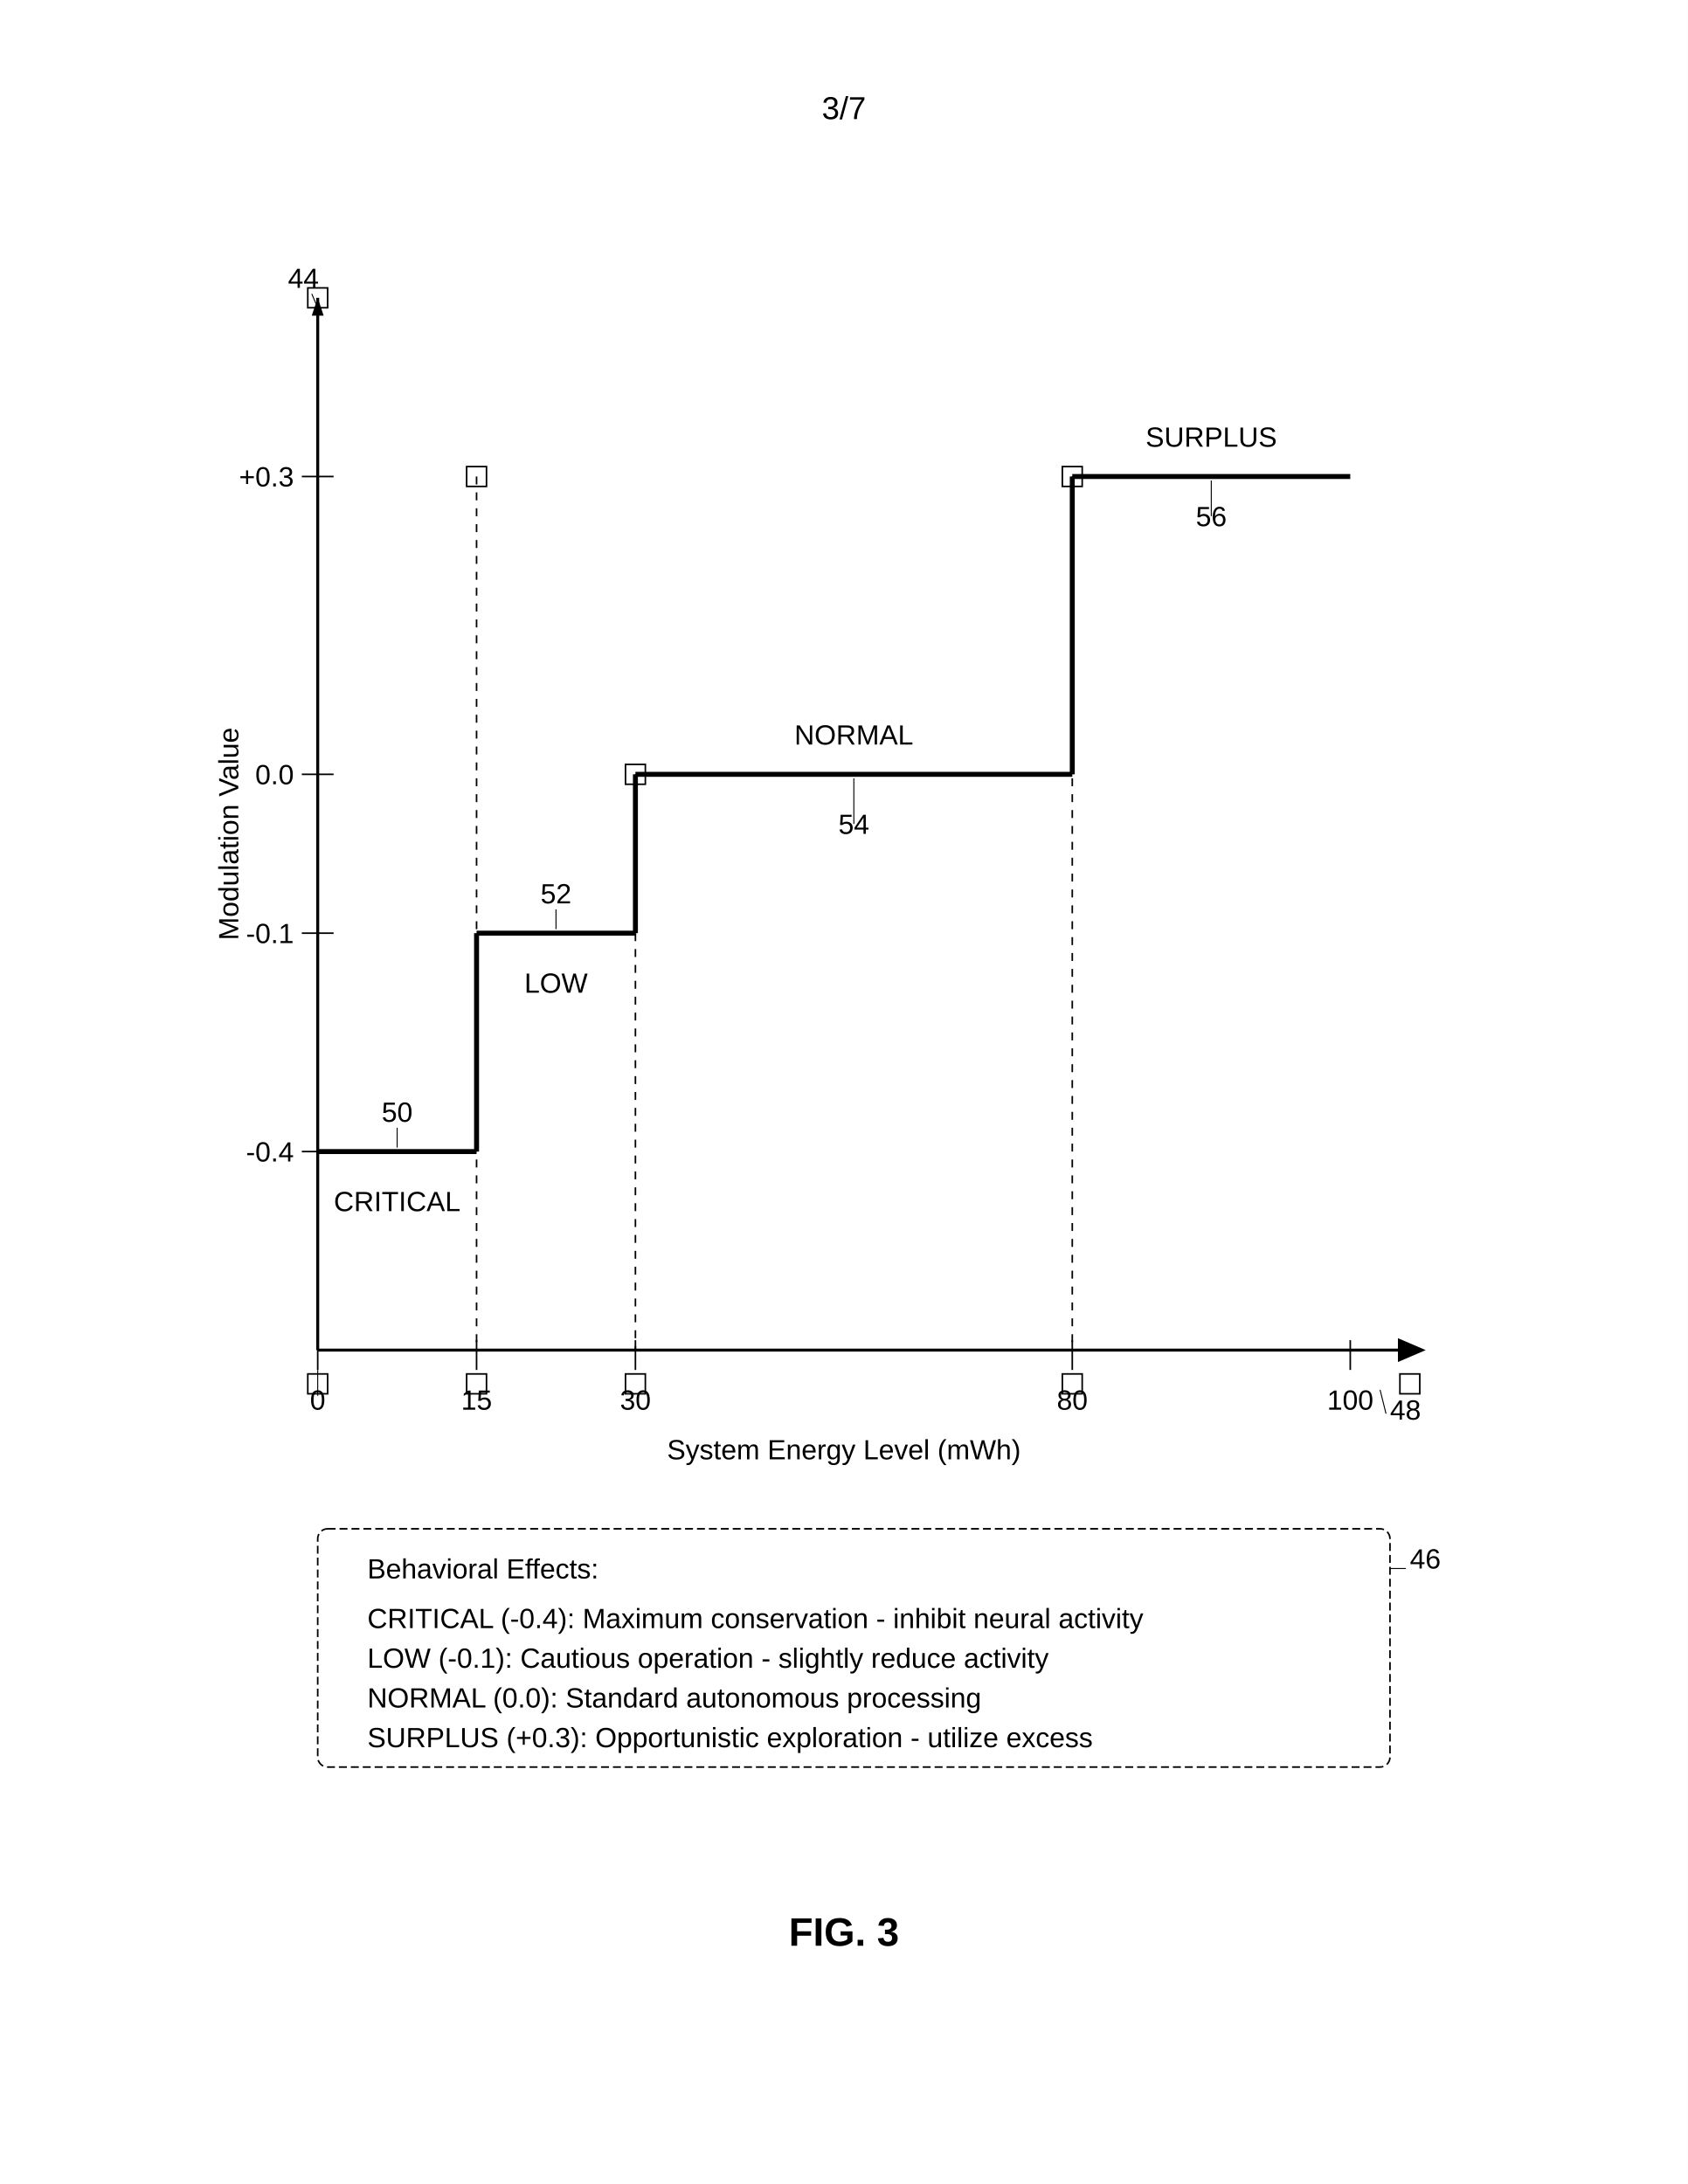
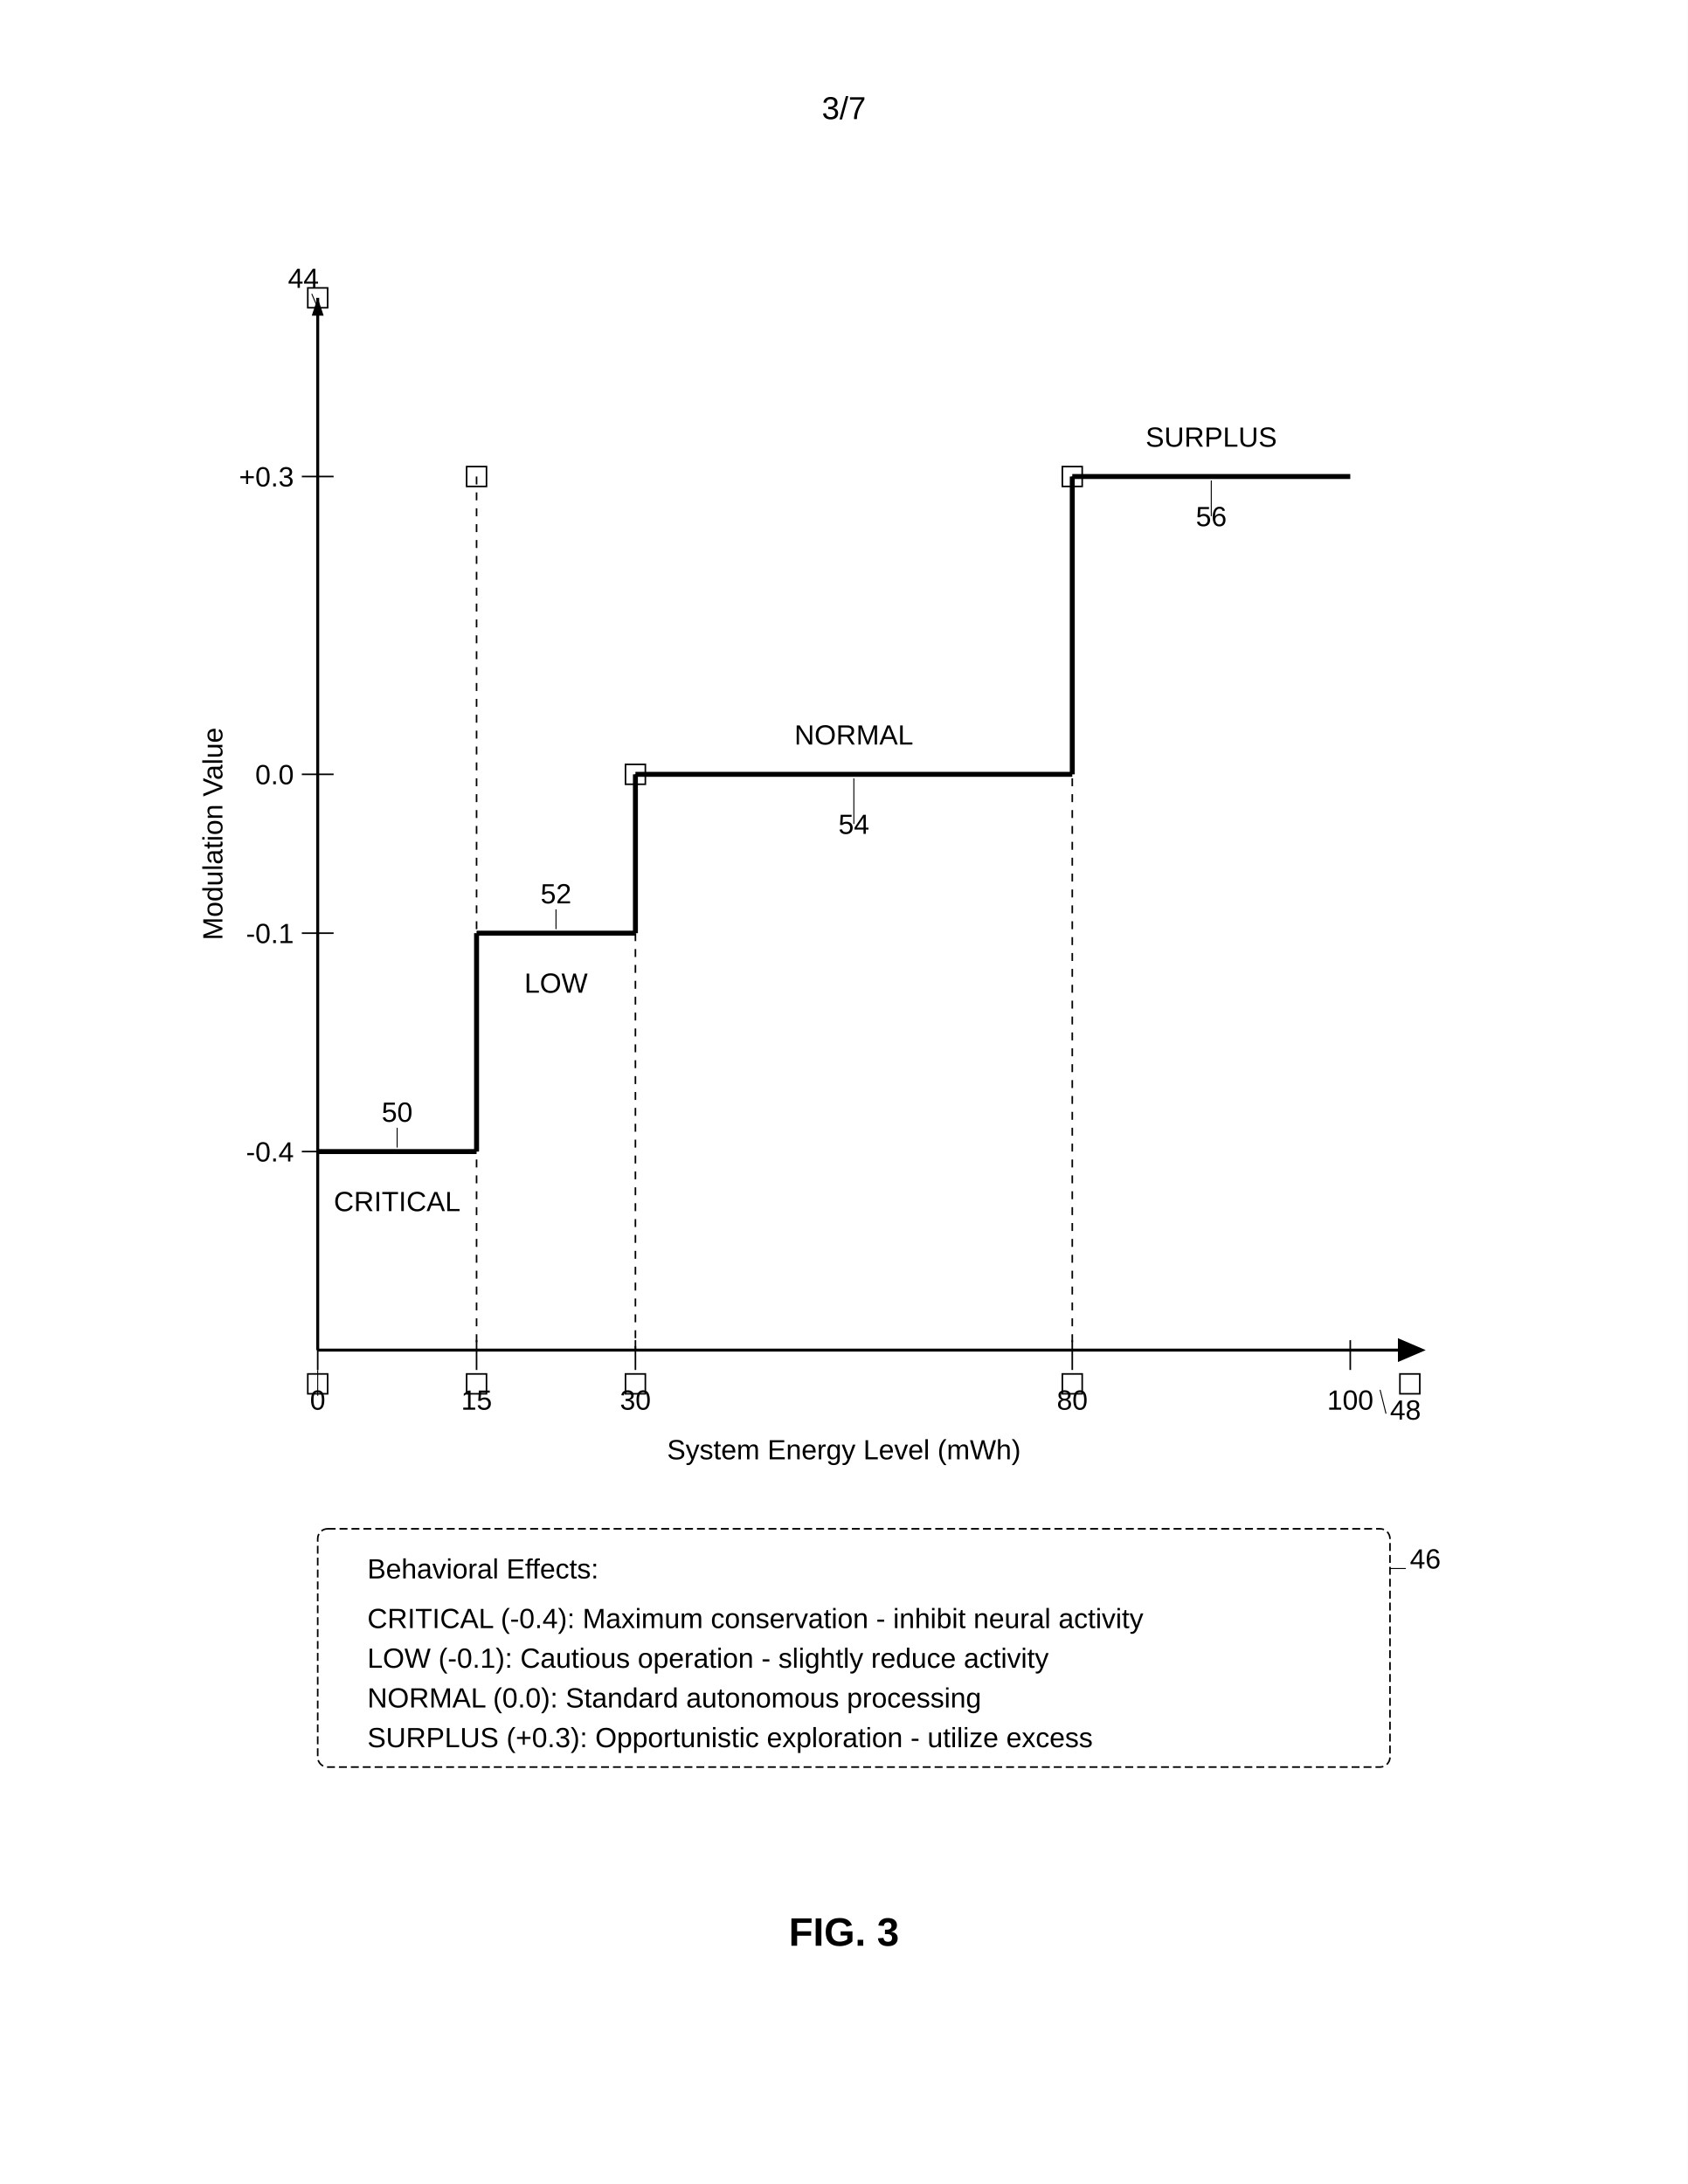
<svg xmlns="http://www.w3.org/2000/svg" width="8.5in" height="11in" viewBox="0 0 850 1100">
  <defs>
    <marker id="ah" markerWidth="6" markerHeight="4" refX="6" refY="2" orient="auto">
      <polygon points="0 0, 6 2, 0 4" fill="black" />
    </marker>
  </defs>
  <rect width="100%" height="100%" fill="white" />
  <text x="425" y="60" font-family="Arial, sans-serif" font-size="16" text-anchor="middle" fill="black">3/7</text>
  <rect x="155" y="692" width="10" height="10" fill="none" stroke="black" stroke-width="0.8" />
  <rect x="155" y="145" width="10" height="10" fill="none" stroke="black" stroke-width="0.8" />
  <rect x="705" y="692" width="10" height="10" fill="none" stroke="black" stroke-width="0.8" />
  <rect x="235" y="235" width="10" height="10" fill="none" stroke="black" stroke-width="0.8" />
  <rect x="235" y="692" width="10" height="10" fill="none" stroke="black" stroke-width="0.8" />
  <rect x="315" y="385" width="10" height="10" fill="none" stroke="black" stroke-width="0.8" />
  <rect x="315" y="692" width="10" height="10" fill="none" stroke="black" stroke-width="0.8" />
  <rect x="535" y="235" width="10" height="10" fill="none" stroke="black" stroke-width="0.8" />
  <rect x="535" y="692" width="10" height="10" fill="none" stroke="black" stroke-width="0.8" />
  <line x1="160" y1="680" x2="160" y2="150" stroke="black" stroke-width="1.5" marker-end="url(#ah)" />
  <text x="145" y="145" font-family="Arial, sans-serif" font-size="14" fill="black">44</text>
  <line x1="157" y1="148" x2="160" y2="155" stroke="black" stroke-width="0.5" />
-   <text x="120" y="420" font-family="Arial, sans-serif" font-size="14" text-anchor="middle" fill="black" transform="rotate(-90 120 420)">Modulation Value</text>
+   <text x="112" y="420" font-family="Arial, sans-serif" font-size="14" text-anchor="middle" fill="black" transform="rotate(-90 112 420)">Modulation Value</text>
  <line x1="152" y1="240" x2="168" y2="240" stroke="black" stroke-width="0.8" />
  <text x="148" y="245" font-family="Arial, sans-serif" font-size="14" text-anchor="end" fill="black">+0.3</text>
  <line x1="152" y1="390" x2="168" y2="390" stroke="black" stroke-width="0.8" />
  <text x="148" y="395" font-family="Arial, sans-serif" font-size="14" text-anchor="end" fill="black">0.0</text>
  <line x1="152" y1="470" x2="168" y2="470" stroke="black" stroke-width="0.8" />
  <text x="148" y="475" font-family="Arial, sans-serif" font-size="14" text-anchor="end" fill="black">-0.1</text>
  <line x1="152" y1="580" x2="168" y2="580" stroke="black" stroke-width="0.8" />
  <text x="148" y="585" font-family="Arial, sans-serif" font-size="14" text-anchor="end" fill="black">-0.4</text>
  <line x1="160" y1="680" x2="710" y2="680" stroke="black" stroke-width="1.5" />
  <polygon points="704 674, 718 680, 704 686" fill="black" stroke="none" />
  <text x="700" y="715" font-family="Arial, sans-serif" font-size="14" fill="black">48</text>
  <line x1="698" y1="712" x2="695" y2="700" stroke="black" stroke-width="0.5" />
  <text x="425" y="735" font-family="Arial, sans-serif" font-size="14" text-anchor="middle" fill="black">System Energy Level (mWh)</text>
  <line x1="160" y1="675" x2="160" y2="690" stroke="black" stroke-width="0.8" />
  <text x="160" y="710" font-family="Arial" font-size="14" text-anchor="middle" fill="black">0</text>
  <line x1="160" y1="703" x2="160" y2="690" stroke="black" stroke-width="0.5" />
  <line x1="240" y1="675" x2="240" y2="690" stroke="black" stroke-width="0.8" />
  <text x="240" y="710" font-family="Arial, sans-serif" font-size="14" text-anchor="middle" fill="black">15</text>
  <line x1="320" y1="675" x2="320" y2="690" stroke="black" stroke-width="0.8" />
  <text x="320" y="710" font-family="Arial, sans-serif" font-size="14" text-anchor="middle" fill="black">30</text>
  <line x1="540" y1="675" x2="540" y2="690" stroke="black" stroke-width="0.8" />
  <text x="540" y="710" font-family="Arial, sans-serif" font-size="14" text-anchor="middle" fill="black">80</text>
  <line x1="680" y1="675" x2="680" y2="690" stroke="black" stroke-width="0.8" />
  <text x="680" y="710" font-family="Arial, sans-serif" font-size="14" text-anchor="middle" fill="black">100</text>
  <line x1="240" y1="240" x2="240" y2="680" stroke="black" stroke-width="0.8" stroke-dasharray="4,4" />
  <line x1="320" y1="390" x2="320" y2="680" stroke="black" stroke-width="0.8" stroke-dasharray="4,4" />
  <line x1="540" y1="240" x2="540" y2="680" stroke="black" stroke-width="0.8" stroke-dasharray="4,4" />
  <line x1="160" y1="580" x2="240" y2="580" stroke="black" stroke-width="2.5" />
  <text x="200" y="610" font-family="Arial, sans-serif" font-size="14" text-anchor="middle" fill="black">CRITICAL</text>
  <text x="200" y="565" font-family="Arial, sans-serif" font-size="14" text-anchor="middle" fill="black">50</text>
  <line x1="200" y1="568" x2="200" y2="578" stroke="black" stroke-width="0.5" />
  <line x1="240" y1="580" x2="240" y2="470" stroke="black" stroke-width="2.5" />
  <line x1="240" y1="470" x2="320" y2="470" stroke="black" stroke-width="2.5" />
  <text x="280" y="500" font-family="Arial, sans-serif" font-size="14" text-anchor="middle" fill="black">LOW</text>
  <text x="280" y="455" font-family="Arial, sans-serif" font-size="14" text-anchor="middle" fill="black">52</text>
  <line x1="280" y1="458" x2="280" y2="468" stroke="black" stroke-width="0.5" />
  <line x1="320" y1="470" x2="320" y2="390" stroke="black" stroke-width="2.5" />
  <line x1="320" y1="390" x2="540" y2="390" stroke="black" stroke-width="2.5" />
  <text x="430" y="375" font-family="Arial, sans-serif" font-size="14" text-anchor="middle" fill="black">NORMAL</text>
  <text x="430" y="420" font-family="Arial, sans-serif" font-size="14" text-anchor="middle" fill="black">54</text>
  <line x1="430" y1="415" x2="430" y2="392" stroke="black" stroke-width="0.5" />
  <line x1="540" y1="390" x2="540" y2="240" stroke="black" stroke-width="2.5" />
  <line x1="540" y1="240" x2="680" y2="240" stroke="black" stroke-width="2.5" />
  <text x="610" y="225" font-family="Arial, sans-serif" font-size="14" text-anchor="middle" fill="black">SURPLUS</text>
  <text x="610" y="265" font-family="Arial, sans-serif" font-size="14" text-anchor="middle" fill="black">56</text>
  <line x1="610" y1="260" x2="610" y2="242" stroke="black" stroke-width="0.5" />
  <rect x="160" y="770" width="540" height="120" rx="5" fill="none" stroke="black" stroke-width="0.8" stroke-dasharray="4,2" />
  <text x="185" y="795" font-family="Arial, sans-serif" font-size="14" fill="black">Behavioral Effects:</text>
  <text x="185" y="820" font-family="Arial, sans-serif" font-size="14" fill="black">CRITICAL (-0.4): Maximum conservation - inhibit neural activity</text>
  <text x="185" y="840" font-family="Arial, sans-serif" font-size="14" fill="black">LOW (-0.1): Cautious operation - slightly reduce activity</text>
  <text x="185" y="860" font-family="Arial, sans-serif" font-size="14" fill="black">NORMAL (0.0): Standard autonomous processing</text>
  <text x="185" y="880" font-family="Arial, sans-serif" font-size="14" fill="black">SURPLUS (+0.3): Opportunistic exploration - utilize excess</text>
  <text x="710" y="790" font-family="Arial, sans-serif" font-size="14" fill="black">46</text>
  <line x1="708" y1="790" x2="700" y2="790" stroke="black" stroke-width="0.5" />
  <text x="425" y="980" font-family="Arial, sans-serif" font-size="20" font-weight="bold" text-anchor="middle" fill="black">FIG. 3</text>
</svg>
